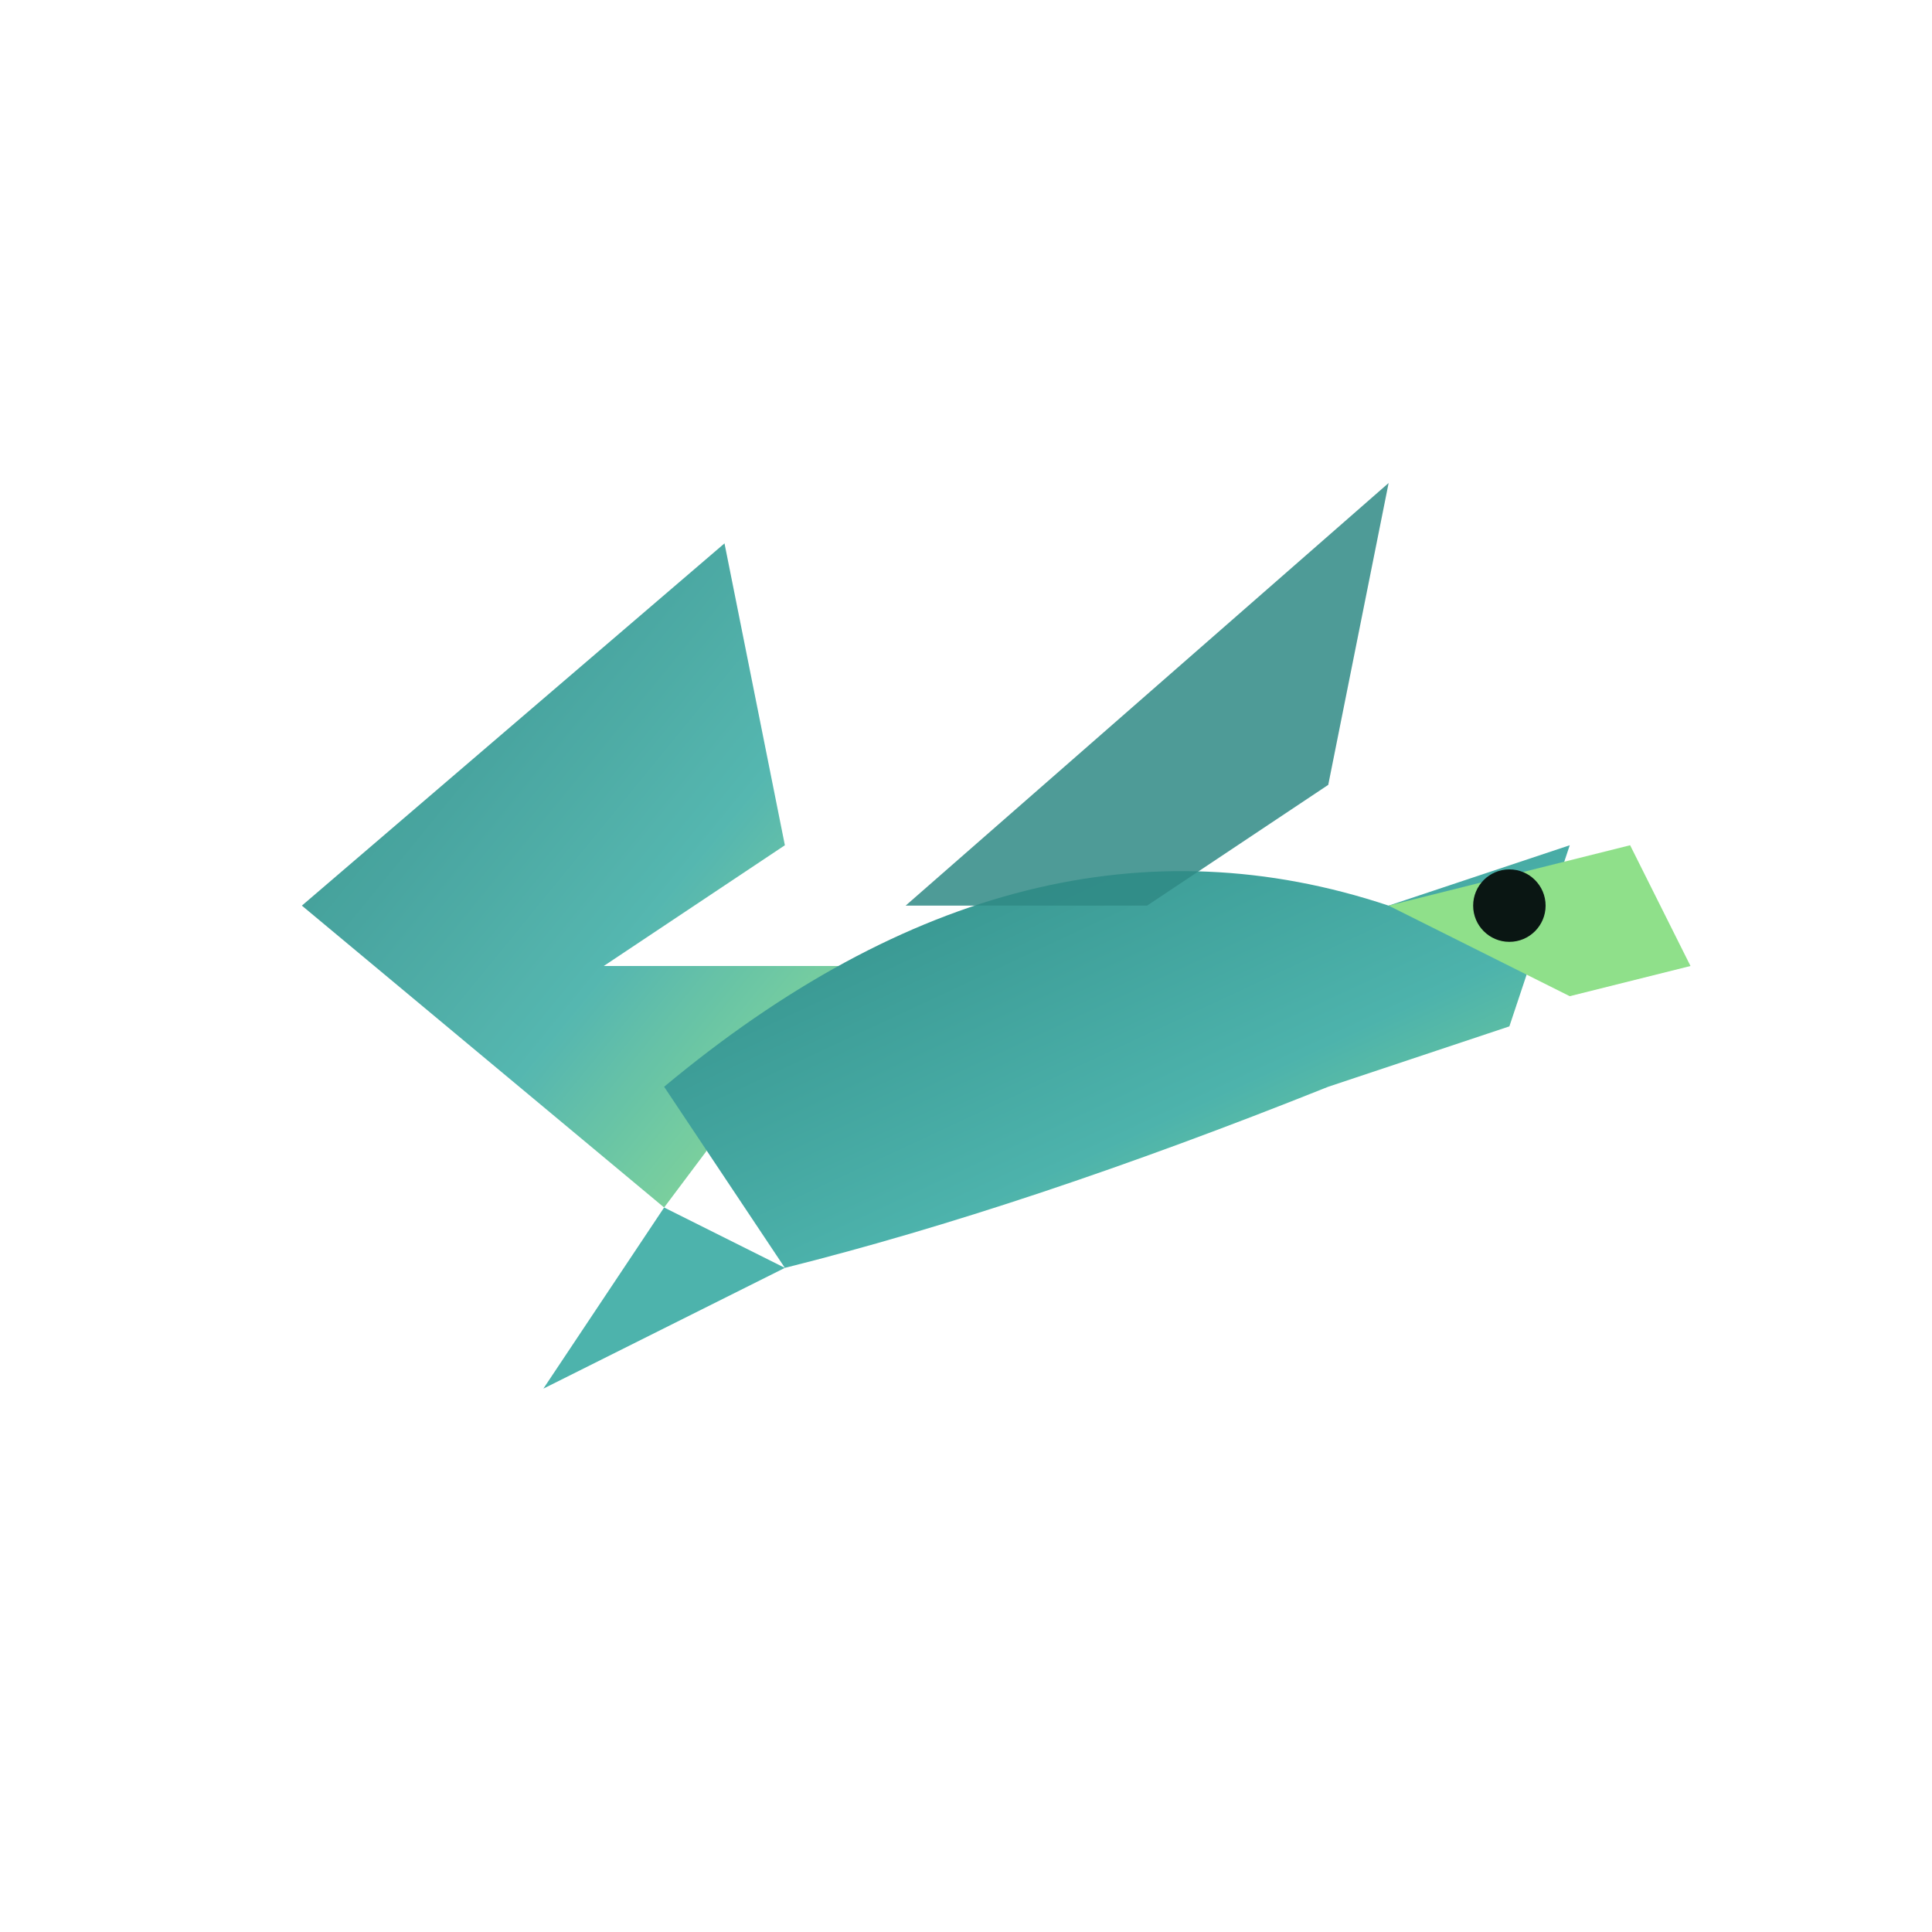
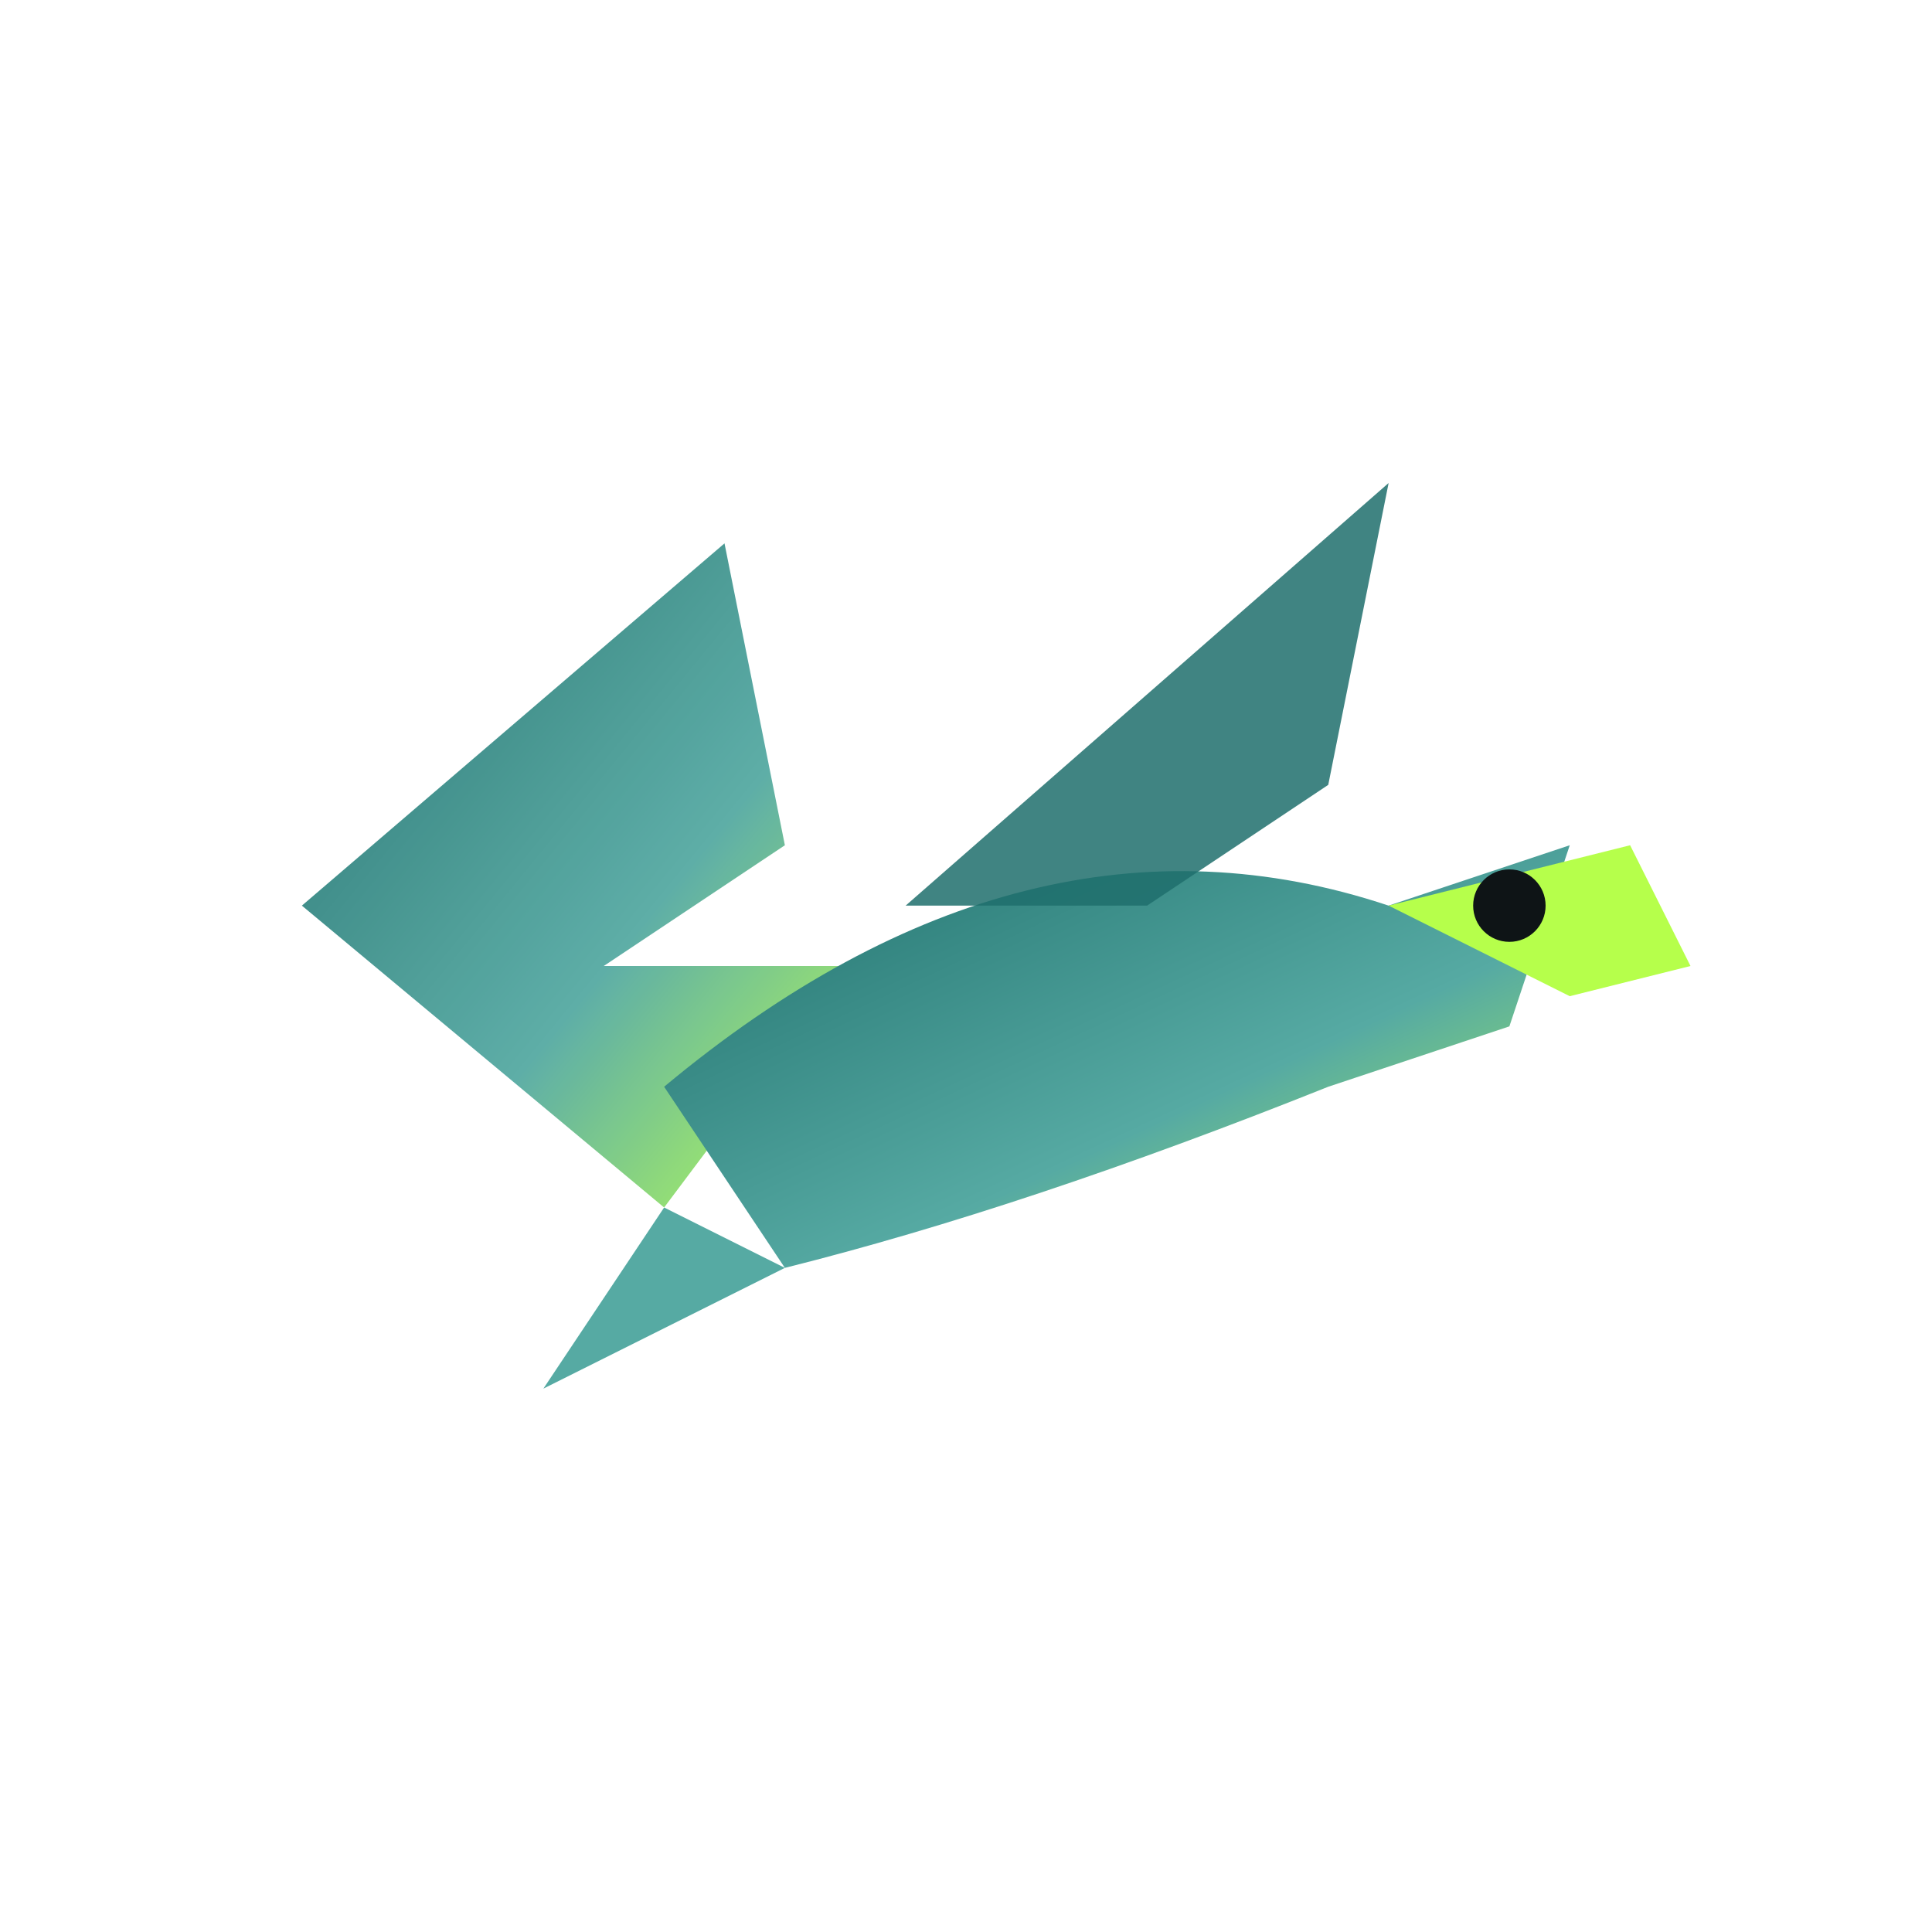
<svg xmlns="http://www.w3.org/2000/svg" viewBox="0 0 64 64" role="img" aria-label="Terraducktel">
  <defs>
    <linearGradient id="td-grad-fly" x1="0" y1="0" x2="1" y2="1">
-       <stop offset="0%" stop-color="#2f8a85" />
-       <stop offset="60%" stop-color="#4db3ac" />
-       <stop offset="100%" stop-color="#8fe08a" />
+       <stop offset="0%" stop-color="#1f6f6c" />
+       <stop offset="60%" stop-color="#56aaa3" />
+       <stop offset="100%" stop-color="#b6ff4b" />
    </linearGradient>
  </defs>
  <path d="M10 30 L24 18 L26 28 L20 32 L28 32 L22 40 Z" fill="url(#td-grad-fly)" opacity="0.95" />
  <path d="M22 36 Q34 26 46 30 L52 28 L50 34 L44 36 Q34 40 26 42 Z" fill="url(#td-grad-fly)" />
-   <path d="M46 30 L54 28 L56 32 L52 33 Z" fill="#8fe08a" />
-   <circle cx="50" cy="30" r="1.2" fill="#0a1613" />
-   <path d="M30 30 L46 16 L44 26 L38 30 Z" fill="#2f8a85" opacity="0.85" />
-   <path d="M22 40 L18 46 L26 42 Z" fill="#4db3ac" />
+   <path d="M46 30 L54 28 L56 32 L52 33 Z" fill="#b6ff4b" />
+   <circle cx="50" cy="30" r="1.2" fill="#0e1416" />
+   <path d="M30 30 L46 16 L44 26 L38 30 Z" fill="#1f6f6c" opacity="0.85" />
+   <path d="M22 40 L18 46 L26 42 Z" fill="#56aaa3" />
</svg>
